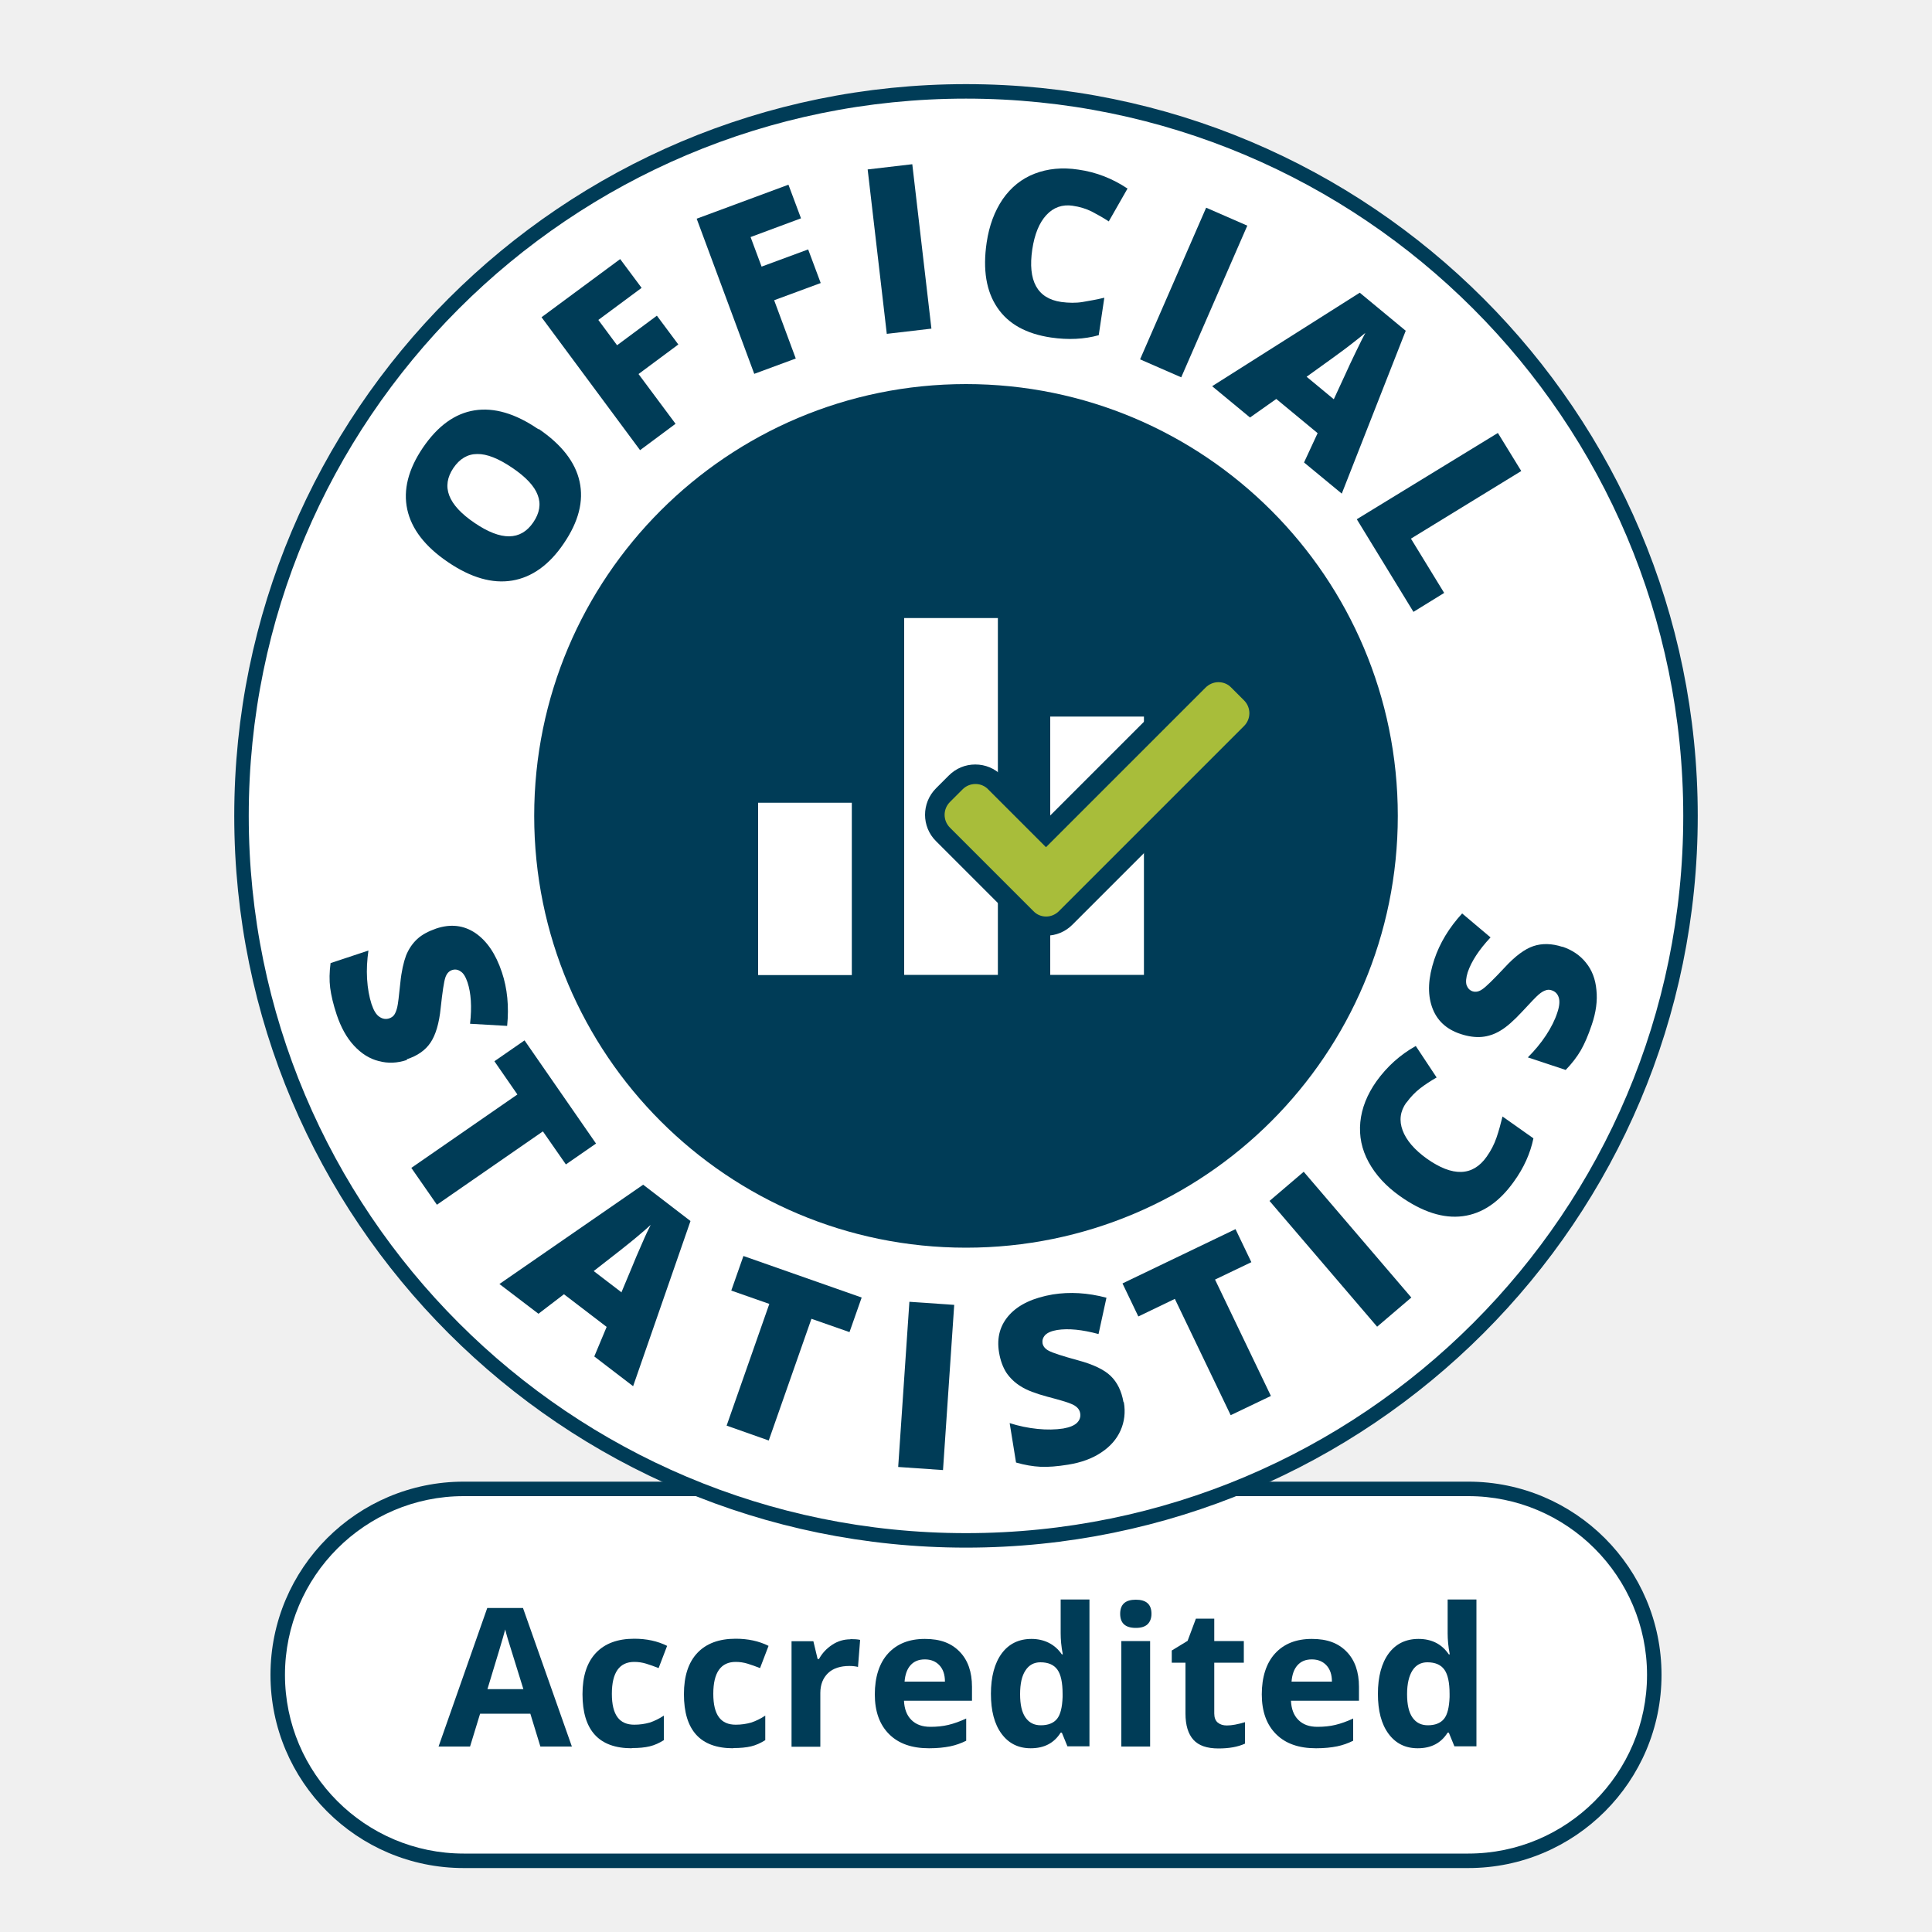
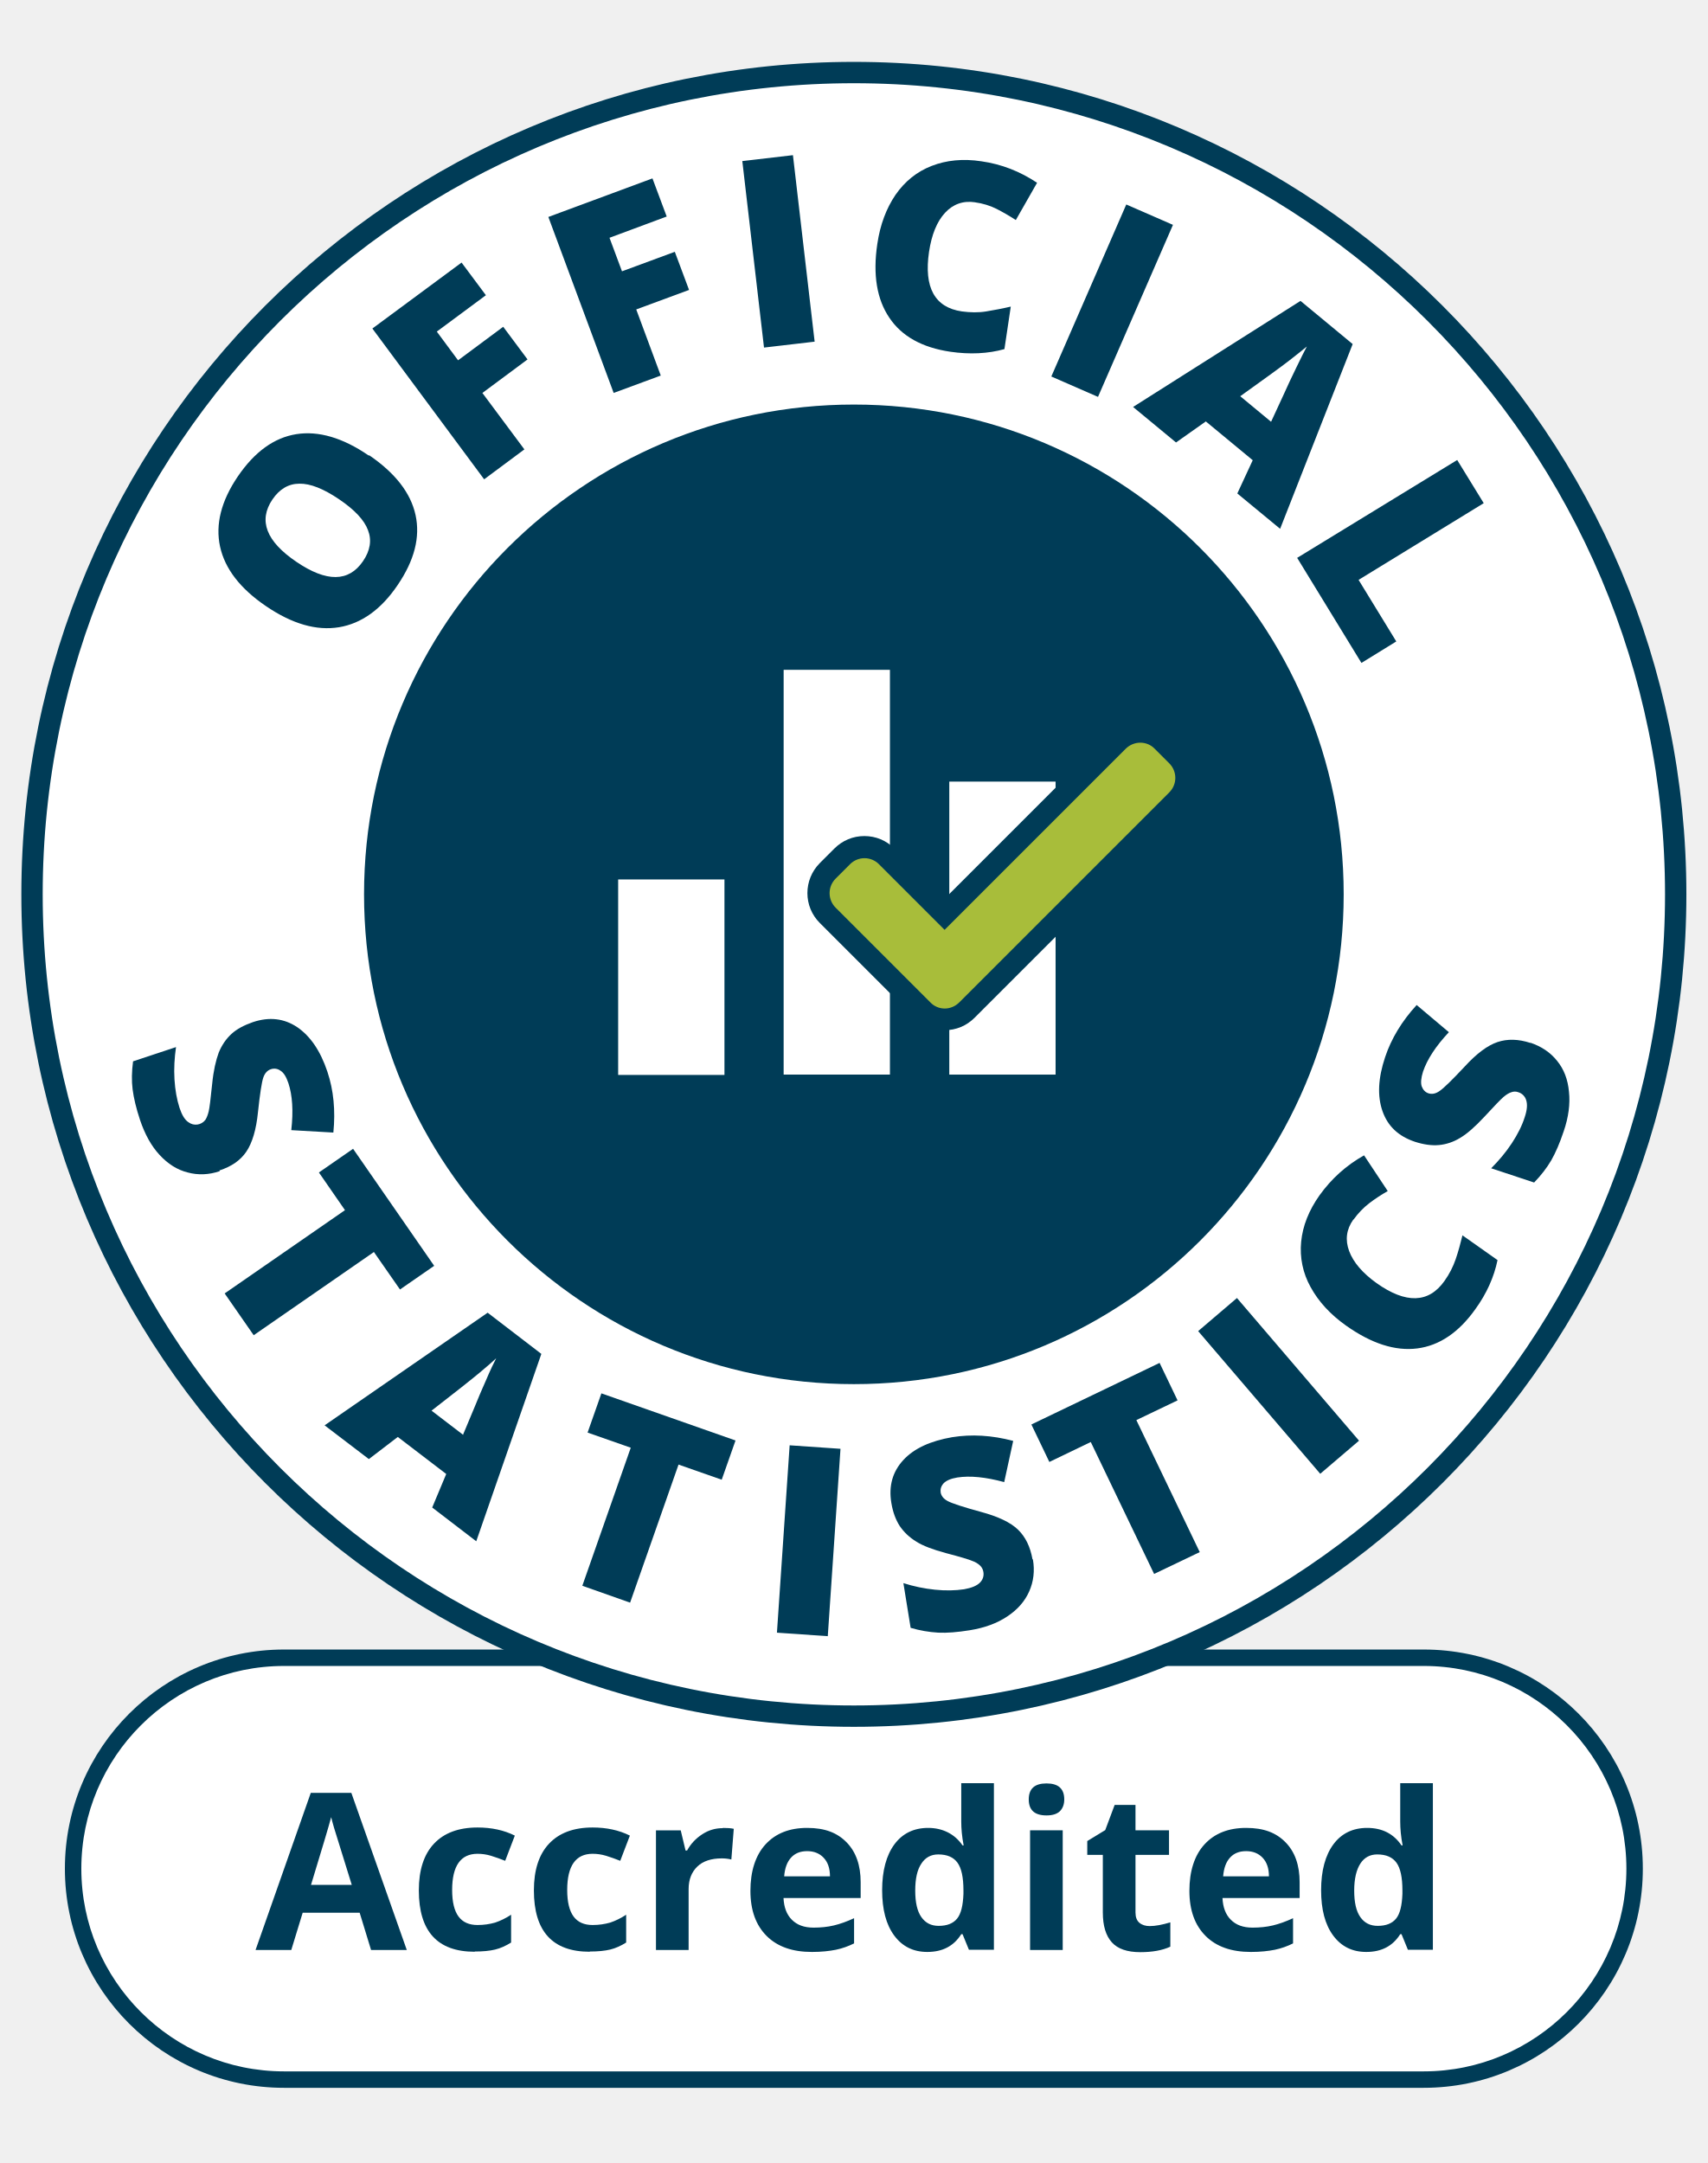
- <svg xmlns="http://www.w3.org/2000/svg" id="Layer_1" data-name="Layer 1" viewBox="0 0 100 100">
-   <defs>
-     <style>
-       .cls-1, .cls-2 {
-         fill: #fff;
-       }
- 
-       .cls-3 {
-         fill: #a8bd3a;
-       }
- 
-       .cls-2 {
-         stroke: #003c57;
-         stroke-miterlimit: 10;
-         stroke-width: .75px;
-       }
- 
-       .cls-4 {
-         fill: #003c57;
-       }
-     </style>
-   </defs>
+ <svg xmlns="http://www.w3.org/2000/svg" xml:space="preserve" width="60" height="76">
  <g>
-     <g>
-       <path class="cls-1" d="m24,96.32c-5.31,0-9.62-4.32-9.62-9.62s4.32-9.62,9.62-9.62h52c5.31,0,9.62,4.32,9.62,9.62s-4.32,9.62-9.62,9.62H24Z" />
-       <path class="cls-4" d="m76,77.44c5.1,0,9.25,4.15,9.25,9.25s-4.15,9.25-9.25,9.25H24c-5.1,0-9.25-4.15-9.25-9.25s4.15-9.25,9.25-9.25h52m0-.75H24c-5.52,0-10,4.48-10,10s4.48,10,10,10h52c5.52,0,10-4.48,10-10s-4.48-10-10-10h0Z" />
-     </g>
-     <g>
-       <path class="cls-4" d="m27.97,90.4l-.52-1.7h-2.6l-.52,1.7h-1.63l2.52-7.17h1.85l2.53,7.17h-1.63Zm-.88-2.97c-.48-1.54-.75-2.41-.81-2.61s-.1-.36-.13-.48c-.11.42-.42,1.45-.92,3.09h1.86Z" />
-       <path class="cls-4" d="m32.7,90.49c-1.7,0-2.55-.93-2.55-2.8,0-.93.23-1.64.69-2.13.46-.49,1.12-.74,1.99-.74.63,0,1.2.12,1.7.37l-.44,1.15c-.23-.09-.45-.17-.65-.23-.2-.06-.4-.09-.61-.09-.77,0-1.16.55-1.16,1.65s.39,1.6,1.16,1.6c.29,0,.55-.04.8-.11.24-.08.49-.2.73-.36v1.27c-.24.15-.48.26-.73.32-.25.06-.55.09-.93.09Z" />
-       <path class="cls-4" d="m37.95,90.49c-1.7,0-2.55-.93-2.55-2.8,0-.93.23-1.64.69-2.13.46-.49,1.12-.74,1.99-.74.63,0,1.2.12,1.7.37l-.44,1.15c-.23-.09-.45-.17-.65-.23-.2-.06-.4-.09-.61-.09-.77,0-1.16.55-1.16,1.65s.39,1.6,1.16,1.6c.29,0,.55-.04.8-.11.24-.08.49-.2.73-.36v1.27c-.24.15-.48.26-.73.32s-.56.09-.93.09Z" />
-       <path class="cls-4" d="m44.02,84.84c.2,0,.37.01.5.04l-.11,1.4c-.12-.03-.27-.05-.44-.05-.47,0-.85.12-1.11.37s-.4.59-.4,1.03v2.78h-1.49v-5.46h1.13l.22.92h.07c.17-.31.4-.55.69-.74.29-.19.6-.28.94-.28Z" />
-       <path class="cls-4" d="m48.08,90.49c-.88,0-1.57-.24-2.06-.73s-.74-1.17-.74-2.06.23-1.62.69-2.12c.46-.5,1.09-.75,1.9-.75s1.37.22,1.8.66.64,1.05.64,1.82v.72h-3.52c.02.42.14.75.38.99s.56.36.99.36c.33,0,.64-.03.93-.1s.6-.18.92-.33v1.15c-.26.13-.54.23-.83.29-.3.06-.66.1-1.08.1Zm-.21-4.6c-.32,0-.56.1-.74.3-.18.2-.28.48-.31.85h2.09c0-.37-.1-.65-.29-.85-.19-.2-.44-.3-.75-.3Z" />
-       <path class="cls-4" d="m53.35,90.49c-.64,0-1.14-.25-1.51-.75-.37-.5-.55-1.19-.55-2.07s.19-1.59.56-2.09c.37-.5.89-.75,1.54-.75s1.21.27,1.57.8h.05c-.08-.41-.11-.77-.11-1.09v-1.75h1.49v7.6h-1.14l-.29-.71h-.06c-.34.54-.85.81-1.55.81Zm.52-1.19c.38,0,.66-.11.84-.33s.27-.6.29-1.13v-.16c0-.59-.09-1.01-.27-1.26-.18-.25-.47-.38-.88-.38-.33,0-.59.14-.77.42-.19.28-.28.69-.28,1.23s.09.94.28,1.21c.19.27.45.4.79.4Z" />
-       <path class="cls-4" d="m57.98,83.53c0-.49.27-.73.81-.73s.81.24.81.73c0,.23-.07.41-.2.54-.14.13-.34.19-.61.19-.54,0-.81-.24-.81-.73Zm1.55,6.87h-1.49v-5.46h1.49v5.46Z" />
-       <path class="cls-4" d="m63.5,89.31c.26,0,.57-.06.94-.17v1.11c-.37.17-.83.25-1.37.25-.6,0-1.03-.15-1.3-.45-.27-.3-.41-.75-.41-1.36v-2.63h-.71v-.63l.82-.5.43-1.15h.95v1.16h1.53v1.12h-1.53v2.63c0,.21.06.37.18.47.12.1.28.15.47.15Z" />
-       <path class="cls-4" d="m68.11,90.49c-.88,0-1.57-.24-2.06-.73s-.74-1.17-.74-2.06.23-1.62.69-2.12c.46-.5,1.09-.75,1.9-.75s1.37.22,1.8.66.64,1.05.64,1.82v.72h-3.52c.02.42.14.75.38.99s.56.36.99.36c.33,0,.64-.03.93-.1s.6-.18.92-.33v1.15c-.26.13-.54.23-.83.29-.3.06-.66.1-1.08.1Zm-.21-4.6c-.32,0-.56.1-.74.3-.18.2-.28.48-.31.85h2.09c0-.37-.1-.65-.29-.85-.19-.2-.44-.3-.75-.3Z" />
-       <path class="cls-4" d="m73.38,90.49c-.64,0-1.14-.25-1.51-.75-.37-.5-.55-1.19-.55-2.07s.19-1.59.56-2.09c.37-.5.89-.75,1.54-.75.69,0,1.21.27,1.57.8h.05c-.08-.41-.11-.77-.11-1.09v-1.75h1.49v7.6h-1.14l-.29-.71h-.06c-.34.54-.85.81-1.55.81Zm.52-1.19c.38,0,.66-.11.84-.33.18-.22.27-.6.29-1.13v-.16c0-.59-.09-1.01-.27-1.26-.18-.25-.47-.38-.88-.38-.33,0-.59.14-.77.42-.18.28-.28.69-.28,1.23s.09.94.28,1.21c.19.27.45.4.8.4Z" />
-     </g>
-   </g>
-   <g>
-     <path class="cls-2" d="m12.5,42.23C12.5,21.52,29.29,4.73,50,4.73c20.71,0,37.5,16.79,37.5,37.5s-16.79,37.5-37.5,37.5S12.5,62.94,12.5,42.23" />
-     <g>
-       <path class="cls-4" d="m27.88,22.2c1.19.81,1.9,1.72,2.12,2.73.22,1.01-.05,2.07-.82,3.2-.75,1.11-1.65,1.75-2.67,1.92-1.03.17-2.14-.15-3.33-.96-1.18-.8-1.88-1.71-2.1-2.72-.22-1.01.05-2.08.81-3.2.77-1.13,1.66-1.77,2.67-1.93,1.01-.16,2.12.16,3.31.98Zm-3.31,4.87c1.37.93,2.38.92,3.03-.03.33-.48.41-.96.23-1.42-.17-.46-.61-.93-1.32-1.41-.71-.48-1.31-.72-1.81-.71-.5,0-.91.25-1.23.72-.65.96-.29,1.91,1.1,2.85Z" />
-       <path class="cls-4" d="m34.96,21.94l-1.83,1.36-5.1-6.88,4.07-3.01,1.11,1.49-2.24,1.66.97,1.31,2.06-1.53,1.11,1.49-2.06,1.53,1.92,2.58Z" />
-       <path class="cls-4" d="m41.18,18.56l-2.14.79-2.98-8.03,4.75-1.76.65,1.74-2.61.97.57,1.53,2.41-.89.65,1.74-2.41.89,1.12,3.02Z" />
-       <path class="cls-4" d="m45.9,17.28l-.99-8.51,2.31-.27.99,8.51-2.31.27Z" />
-       <path class="cls-4" d="m55.53,10.65c-.54-.08-1,.08-1.37.48-.37.4-.61.99-.73,1.78-.24,1.63.26,2.54,1.5,2.72.38.05.75.06,1.11,0s.74-.13,1.12-.22l-.29,1.94c-.75.21-1.58.25-2.47.12-1.28-.19-2.21-.7-2.78-1.55-.57-.84-.76-1.96-.55-3.37.13-.88.41-1.62.83-2.24.43-.62.98-1.06,1.65-1.32s1.43-.34,2.27-.21c.92.13,1.76.46,2.54.98l-.97,1.7c-.29-.19-.59-.36-.88-.51-.3-.15-.63-.25-.99-.3Z" />
-       <path class="cls-4" d="m59.01,18.6l3.42-7.85,2.13.93-3.42,7.85-2.13-.93Z" />
-       <path class="cls-4" d="m67.5,23.93l.7-1.51-2.14-1.77-1.36.96-1.96-1.62,7.64-4.84,2.38,1.97-3.31,8.43-1.95-1.61Zm1.54-3.27l.61-1.32c.13-.3.31-.67.53-1.13.22-.46.39-.79.49-.98-.15.13-.42.34-.79.63s-1.12.83-2.25,1.64l1.4,1.16Z" />
-       <path class="cls-4" d="m70.22,26.88l7.31-4.47,1.21,1.97-5.71,3.5,1.72,2.81-1.59.98-2.93-4.79Z" />
-     </g>
-     <g>
-       <path class="cls-4" d="m21.07,54.86c-.5.17-.99.19-1.47.06-.48-.12-.9-.39-1.28-.8-.38-.41-.67-.94-.89-1.59-.18-.54-.29-1.01-.34-1.4-.05-.39-.04-.82.02-1.28l1.96-.65c-.07.49-.1.98-.07,1.47.03.49.11.93.23,1.3.11.33.24.55.41.66.16.11.33.14.51.08.11-.04.2-.1.26-.19.06-.09.11-.22.15-.38.04-.16.09-.58.16-1.26.06-.61.17-1.08.3-1.43.14-.34.33-.62.58-.85s.58-.4.98-.54c.75-.25,1.42-.17,2.02.23.6.41,1.06,1.08,1.38,2.04.28.84.37,1.76.27,2.77l-1.92-.11c.1-.88.05-1.59-.13-2.14-.1-.29-.21-.48-.36-.57-.14-.1-.29-.12-.44-.07-.16.05-.28.18-.35.39-.07.21-.15.73-.24,1.57-.08.8-.26,1.4-.53,1.8s-.68.68-1.23.86Z" />
-       <path class="cls-4" d="m22.61,62.35l-1.32-1.9,5.49-3.8-1.19-1.72,1.56-1.08,3.7,5.34-1.56,1.08-1.19-1.71-5.49,3.8Z" />
-       <path class="cls-4" d="m30.76,70.21l.64-1.53-2.21-1.69-1.32,1.01-2.02-1.54,7.44-5.14,2.45,1.88-2.97,8.55-2.01-1.54Zm1.41-3.33l.56-1.34c.12-.3.28-.68.49-1.15.2-.47.36-.8.46-.99-.15.14-.4.36-.76.66-.36.3-1.09.88-2.19,1.73l1.45,1.11Z" />
-       <path class="cls-4" d="m39.79,74.56l-2.18-.77,2.21-6.3-1.97-.69.63-1.79,6.12,2.15-.63,1.79-1.97-.69-2.21,6.3Z" />
-       <path class="cls-4" d="m46.49,75.93l.58-8.55,2.32.16-.58,8.55-2.32-.16Z" />
-       <path class="cls-4" d="m58.17,72.58c.09.52.03,1.01-.17,1.46s-.53.83-1,1.14c-.46.31-1.03.52-1.71.63-.56.09-1.04.13-1.44.11-.39-.02-.81-.09-1.26-.22l-.33-2.04c.47.15.95.25,1.44.3.49.05.93.04,1.33-.02.34-.06.58-.16.72-.3s.19-.31.16-.49c-.02-.12-.07-.21-.15-.29-.08-.08-.19-.15-.35-.21-.16-.07-.56-.19-1.21-.36-.59-.16-1.05-.33-1.36-.53-.31-.19-.56-.43-.75-.71-.18-.28-.31-.63-.38-1.05-.13-.78.06-1.43.55-1.96s1.24-.87,2.23-1.04c.88-.14,1.8-.09,2.78.17l-.41,1.88c-.85-.23-1.56-.3-2.14-.21-.3.05-.5.14-.62.26-.12.13-.16.27-.14.42.03.17.14.3.33.4.19.1.7.27,1.51.49.78.21,1.35.48,1.69.81.34.33.56.78.66,1.35Z" />
-       <path class="cls-4" d="m65.79,72.25l-2.09,1-2.89-6.02-1.89.91-.82-1.71,5.85-2.81.82,1.71-1.88.9,2.89,6.02Z" />
-       <path class="cls-4" d="m71.28,68.67l-5.57-6.51,1.77-1.51,5.57,6.51-1.77,1.51Z" />
-       <path class="cls-4" d="m72.79,57.07c-.32.45-.38.93-.19,1.44s.61,1,1.25,1.46c1.34.95,2.38.92,3.1-.1.22-.31.39-.64.51-.99.12-.35.22-.72.31-1.09l1.6,1.13c-.16.77-.49,1.52-1.02,2.25-.75,1.05-1.63,1.65-2.64,1.78-1.01.13-2.09-.22-3.25-1.04-.72-.51-1.26-1.1-1.62-1.76s-.5-1.35-.43-2.07c.07-.72.35-1.43.84-2.12.54-.75,1.21-1.36,2.03-1.82l1.08,1.63c-.3.17-.59.36-.85.56s-.5.45-.71.74Z" />
-       <path class="cls-4" d="m80.87,49c.5.17.91.44,1.22.83.31.38.49.85.54,1.41.06.55-.02,1.16-.24,1.8-.18.54-.37.98-.57,1.33-.2.34-.46.68-.78,1.01l-1.96-.65c.35-.35.67-.73.94-1.14.27-.41.47-.81.59-1.19.11-.33.13-.58.07-.77s-.18-.31-.36-.37c-.11-.04-.22-.04-.32,0-.1.03-.22.1-.35.21-.13.11-.42.41-.88.91-.42.45-.78.77-1.1.96-.31.19-.64.3-.97.33-.33.03-.7-.02-1.1-.15-.75-.25-1.24-.71-1.48-1.4s-.2-1.5.12-2.46c.28-.84.76-1.64,1.44-2.38l1.47,1.24c-.6.64-.99,1.24-1.18,1.8-.09.29-.11.51-.06.67.06.16.16.27.31.32.16.05.33.02.51-.11.18-.12.56-.49,1.14-1.11.55-.6,1.05-.97,1.5-1.12.45-.15.95-.14,1.5.04Z" />
-     </g>
-     <g>
-       <circle class="cls-4" cx="50" cy="42.23" r="22.35" />
-       <g>
-         <rect class="cls-1" x="39.24" y="41.55" width="4.85" height="8.92" />
-         <rect class="cls-1" x="46.8" y="31.99" width="4.85" height="18.47" />
-         <rect class="cls-1" x="54.36" y="37.09" width="4.85" height="13.37" />
-       </g>
-       <g>
-         <path class="cls-3" d="m54.15,47.93c-.38,0-.75-.15-1.02-.42l-4.32-4.32c-.56-.56-.56-1.47,0-2.04l.67-.66c.27-.27.63-.42,1.02-.42s.75.15,1.02.42l2.64,2.64,7.9-7.9c.27-.27.63-.42,1.02-.42s.75.15,1.02.42l.66.66c.56.56.56,1.47,0,2.04l-9.58,9.58c-.27.27-.63.42-1.02.42Z" />
-         <path class="cls-4" d="m63.07,35.31c.24,0,.48.09.66.28l.66.66c.37.37.37.96,0,1.33l-9.58,9.58c-.18.18-.42.28-.66.28s-.48-.09-.66-.28l-4.32-4.32c-.37-.37-.37-.96,0-1.33l.66-.66c.18-.18.42-.27.66-.27s.48.09.66.28l2.99,2.99,8.26-8.26c.18-.18.42-.28.66-.28m0-1c-.52,0-1,.2-1.37.57l-7.55,7.55-2.29-2.29c-.37-.37-.85-.57-1.37-.57s-1,.2-1.37.57l-.66.66c-.76.76-.76,1.99,0,2.74l4.32,4.32c.37.37.85.57,1.37.57s1-.2,1.37-.57l9.58-9.58c.37-.37.57-.85.57-1.37s-.2-1-.57-1.37l-.66-.66c-.37-.37-.85-.57-1.37-.57h0Z" />
-       </g>
-     </g>
+     <path d="M24 96.32c-5.31 0-9.62-4.32-9.62-9.62 0-5.3 4.32-9.62 9.62-9.62h52c5.31 0 9.62 4.32 9.62 9.62 0 5.3-4.32 9.62-9.62 9.62H24Z" style="stroke:none;stroke-width:1;stroke-dasharray:none;stroke-linecap:butt;stroke-dashoffset:0;stroke-linejoin:miter;stroke-miterlimit:4;fill:#fff;fill-rule:nonzero;opacity:1" transform="matrix(.77 0 0 .77 -8.5 -1.093)" vector-effect="non-scaling-stroke" />
+     <path d="M76 77.44c5.1 0 9.25 4.15 9.25 9.25S81.1 95.94 76 95.94H24c-5.1 0-9.25-4.15-9.25-9.25s4.15-9.25 9.25-9.25h52m0-.75H24c-5.52 0-10 4.48-10 10s4.48 10 10 10h52c5.52 0 10-4.48 10-10s-4.48-10-10-10Z" style="stroke:none;stroke-width:1;stroke-dasharray:none;stroke-linecap:butt;stroke-dashoffset:0;stroke-linejoin:miter;stroke-miterlimit:4;fill:#003c57;fill-rule:nonzero;opacity:1" transform="matrix(.77 0 0 .77 -8.5 -1.093)" vector-effect="non-scaling-stroke" />
+     <path d="m27.97 90.4-.52-1.7h-2.6l-.52 1.7H22.7l2.52-7.17h1.85l2.53 7.17h-1.63Zm-.88-2.97c-.48-1.54-.75-2.41-.81-2.61-.06-.2-.1-.36-.13-.48-.11.42-.42 1.45-.92 3.09h1.86Z" style="stroke:none;stroke-width:1;stroke-dasharray:none;stroke-linecap:butt;stroke-dashoffset:0;stroke-linejoin:miter;stroke-miterlimit:4;fill:#003c57;fill-rule:nonzero;opacity:1" transform="matrix(.77 0 0 .77 -8.5 -1.093)" vector-effect="non-scaling-stroke" />
+     <path d="M32.7 90.49c-1.7 0-2.55-.93-2.55-2.8 0-.93.23-1.64.69-2.13.46-.49 1.12-.74 1.99-.74.63 0 1.2.12 1.7.37l-.44 1.15a8.66 8.66 0 0 0-.65-.23c-.2-.06-.4-.09-.61-.09-.77 0-1.16.55-1.16 1.65 0 1.1.39 1.6 1.16 1.6.29 0 .55-.04.8-.11.24-.08.49-.2.73-.36v1.27c-.24.15-.48.26-.73.32s-.55.09-.93.09ZM37.95 90.49c-1.7 0-2.55-.93-2.55-2.8 0-.93.23-1.64.69-2.13.46-.49 1.12-.74 1.99-.74.63 0 1.2.12 1.7.37l-.44 1.15a8.66 8.66 0 0 0-.65-.23c-.2-.06-.4-.09-.61-.09-.77 0-1.16.55-1.16 1.65 0 1.1.39 1.6 1.16 1.6.29 0 .55-.04.8-.11.24-.08.49-.2.73-.36v1.27c-.24.15-.48.26-.73.32s-.56.09-.93.09ZM44.02 84.84c.2 0 .37.01.5.04l-.11 1.4a1.84 1.84 0 0 0-.44-.05c-.47 0-.85.12-1.11.37-.26.25-.4.59-.4 1.03v2.78h-1.49v-5.46h1.13l.22.92h.07c.17-.31.4-.55.69-.74.29-.19.6-.28.94-.28Z" style="stroke:none;stroke-width:1;stroke-dasharray:none;stroke-linecap:butt;stroke-dashoffset:0;stroke-linejoin:miter;stroke-miterlimit:4;fill:#003c57;fill-rule:nonzero;opacity:1" transform="matrix(.77 0 0 .77 -8.5 -1.1)" vector-effect="non-scaling-stroke" />
+     <path d="M48.08 90.49c-.88 0-1.57-.24-2.06-.73s-.74-1.17-.74-2.06c0-.89.23-1.62.69-2.12.46-.5 1.09-.75 1.9-.75.81 0 1.37.22 1.8.66.43.44.64 1.05.64 1.82v.72h-3.52c.02.42.14.75.38.99s.56.36.99.36c.33 0 .64-.03.93-.1.29-.07.6-.18.92-.33v1.15c-.26.13-.54.23-.83.29-.3.06-.66.1-1.08.1Zm-.21-4.6c-.32 0-.56.1-.74.3-.18.2-.28.48-.31.85h2.09c0-.37-.1-.65-.29-.85-.19-.2-.44-.3-.75-.3ZM53.35 90.49c-.64 0-1.14-.25-1.51-.75-.37-.5-.55-1.19-.55-2.07 0-.88.19-1.59.56-2.09.37-.5.89-.75 1.54-.75s1.21.27 1.57.8h.05c-.08-.41-.11-.77-.11-1.09v-1.75h1.49v7.6h-1.14l-.29-.71h-.06c-.34.54-.85.81-1.55.81Zm.52-1.19c.38 0 .66-.11.84-.33.18-.22.27-.6.29-1.13v-.16c0-.59-.09-1.01-.27-1.26-.18-.25-.47-.38-.88-.38-.33 0-.59.14-.77.42-.19.28-.28.69-.28 1.23s.09.94.28 1.21c.19.27.45.4.79.4ZM57.98 83.53c0-.49.27-.73.81-.73s.81.24.81.73c0 .23-.07.41-.2.54-.14.13-.34.19-.61.19-.54 0-.81-.24-.81-.73Zm1.55 6.87h-1.49v-5.46h1.49v5.46ZM63.5 89.31c.26 0 .57-.06.94-.17v1.11c-.37.17-.83.25-1.37.25-.6 0-1.03-.15-1.3-.45-.27-.3-.41-.75-.41-1.36v-2.63h-.71v-.63l.82-.5.43-1.15h.95v1.16h1.53v1.12h-1.53v2.63c0 .21.06.37.18.47.12.1.28.15.47.15ZM68.11 90.49c-.88 0-1.57-.24-2.06-.73s-.74-1.17-.74-2.06c0-.89.23-1.62.69-2.12.46-.5 1.09-.75 1.9-.75.81 0 1.37.22 1.8.66.43.44.64 1.05.64 1.82v.72h-3.52c.02.42.14.75.38.99s.56.36.99.36c.33 0 .64-.03.93-.1.29-.07.6-.18.92-.33v1.15c-.26.13-.54.23-.83.29-.3.06-.66.1-1.08.1Zm-.21-4.6c-.32 0-.56.1-.74.3-.18.2-.28.48-.31.85h2.09c0-.37-.1-.65-.29-.85-.19-.2-.44-.3-.75-.3ZM73.38 90.49c-.64 0-1.14-.25-1.51-.75-.37-.5-.55-1.19-.55-2.07 0-.88.19-1.59.56-2.09.37-.5.89-.75 1.54-.75.69 0 1.21.27 1.57.8h.05c-.08-.41-.11-.77-.11-1.09v-1.75h1.49v7.6h-1.14l-.29-.71h-.06c-.34.54-.85.81-1.55.81Zm.52-1.19c.38 0 .66-.11.84-.33.18-.22.27-.6.29-1.13v-.16c0-.59-.09-1.01-.27-1.26-.18-.25-.47-.38-.88-.38-.33 0-.59.14-.77.42-.18.28-.28.69-.28 1.23s.09.94.28 1.21c.19.27.45.4.8.4Z" style="stroke:none;stroke-width:1;stroke-dasharray:none;stroke-linecap:butt;stroke-dashoffset:0;stroke-linejoin:miter;stroke-miterlimit:4;fill:#003c57;fill-rule:nonzero;opacity:1" transform="matrix(.77 0 0 .77 -8.5 -1.093)" vector-effect="non-scaling-stroke" />
+     <path stroke-linecap="round" d="M12.5 42.23c0-20.71 16.79-37.5 37.5-37.5s37.5 16.79 37.5 37.5-16.79 37.5-37.5 37.5-37.5-16.79-37.5-37.5" style="stroke:#003c57;stroke-width:.75;stroke-dasharray:none;stroke-linecap:butt;stroke-dashoffset:0;stroke-linejoin:miter;stroke-miterlimit:10;fill:#fff;fill-rule:nonzero;opacity:1" transform="matrix(.77 0 0 .77 -8.5 -1.093)" vector-effect="non-scaling-stroke" />
+     <path d="M27.88 22.2c1.19.81 1.9 1.72 2.12 2.73.22 1.01-.05 2.07-.82 3.2-.75 1.11-1.65 1.75-2.67 1.92-1.03.17-2.14-.15-3.33-.96-1.18-.8-1.88-1.71-2.1-2.72-.22-1.01.05-2.08.81-3.2.77-1.13 1.66-1.77 2.67-1.93 1.01-.16 2.12.16 3.31.98Zm-3.31 4.87c1.37.93 2.38.92 3.03-.03.33-.48.41-.96.23-1.42-.17-.46-.61-.93-1.32-1.41-.71-.48-1.31-.72-1.81-.71-.5 0-.91.25-1.23.72-.65.96-.29 1.91 1.1 2.85ZM34.96 21.94l-1.83 1.36-5.1-6.88 4.07-3.01 1.11 1.49-2.24 1.66.97 1.31L34 16.34l1.11 1.49-2.06 1.53 1.92 2.58Z" style="stroke:none;stroke-width:1;stroke-dasharray:none;stroke-linecap:butt;stroke-dashoffset:0;stroke-linejoin:miter;stroke-miterlimit:4;fill:#003c57;fill-rule:nonzero;opacity:1" transform="matrix(.77 0 0 .77 -8.5 -1.1)" vector-effect="non-scaling-stroke" />
+     <path d="m41.18 18.56-2.14.79-2.98-8.03 4.75-1.76.65 1.74-2.61.97.57 1.53 2.41-.89.65 1.74-2.41.89 1.12 3.02ZM45.9 17.28l-.99-8.51 2.31-.27.99 8.51-2.31.27ZM55.53 10.65c-.54-.08-1 .08-1.37.48-.37.4-.61.99-.73 1.78-.24 1.63.26 2.54 1.5 2.72.38.05.75.06 1.11 0 .36-.06.74-.13 1.12-.22l-.29 1.94c-.75.21-1.58.25-2.47.12-1.28-.19-2.21-.7-2.78-1.55-.57-.84-.76-1.96-.55-3.37.13-.88.41-1.62.83-2.24.43-.62.98-1.06 1.65-1.32.67-.26 1.43-.34 2.27-.21.92.13 1.76.46 2.54.98l-.97 1.7c-.29-.19-.59-.36-.88-.51-.3-.15-.63-.25-.99-.3ZM59.01 18.6l3.42-7.85 2.13.93-3.42 7.85-2.13-.93ZM67.5 23.93l.7-1.51-2.14-1.77-1.36.96-1.96-1.62 7.64-4.84 2.38 1.97-3.31 8.43-1.95-1.61Zm1.54-3.27.61-1.32c.13-.3.31-.67.53-1.13.22-.46.39-.79.49-.98-.15.13-.42.34-.79.63-.37.29-1.12.83-2.25 1.64l1.4 1.16ZM70.22 26.88l7.31-4.47 1.21 1.97-5.71 3.5 1.72 2.81-1.59.98-2.93-4.79ZM21.07 54.86c-.5.17-.99.19-1.47.06-.48-.12-.9-.39-1.28-.8-.38-.41-.67-.94-.89-1.59-.18-.54-.29-1.01-.34-1.4-.05-.39-.04-.82.02-1.28l1.96-.65c-.07.49-.1.98-.07 1.47s.11.93.23 1.3c.11.33.24.55.41.66a.551.551 0 0 0 .77-.11c.06-.09.11-.22.15-.38.04-.16.09-.58.16-1.26.06-.61.17-1.08.3-1.43.14-.34.33-.62.58-.85.25-.23.58-.4.98-.54.75-.25 1.42-.17 2.02.23.6.41 1.06 1.08 1.38 2.04.28.84.37 1.76.27 2.77l-1.92-.11c.1-.88.05-1.59-.13-2.14-.1-.29-.21-.48-.36-.57a.47.47 0 0 0-.44-.07c-.16.05-.28.18-.35.39-.07.21-.15.73-.24 1.57-.08.8-.26 1.4-.53 1.8-.27.4-.68.68-1.23.86Z" style="stroke:none;stroke-width:1;stroke-dasharray:none;stroke-linecap:butt;stroke-dashoffset:0;stroke-linejoin:miter;stroke-miterlimit:4;fill:#003c57;fill-rule:nonzero;opacity:1" transform="matrix(.77 0 0 .77 -8.5 -1.093)" vector-effect="non-scaling-stroke" />
+     <path d="m22.61 62.35-1.32-1.9 5.49-3.8-1.19-1.72 1.56-1.08 3.7 5.34-1.56 1.08-1.19-1.71-5.49 3.8Z" style="stroke:none;stroke-width:1;stroke-dasharray:none;stroke-linecap:butt;stroke-dashoffset:0;stroke-linejoin:miter;stroke-miterlimit:4;fill:#003c57;fill-rule:nonzero;opacity:1" transform="matrix(.77 0 0 .77 -8.5 -1.1)" vector-effect="non-scaling-stroke" />
+     <path d="m30.76 70.21.64-1.53-2.21-1.69L27.87 68l-2.02-1.54 7.44-5.14 2.45 1.88-2.97 8.55-2.01-1.54Zm1.41-3.33.56-1.34c.12-.3.28-.68.49-1.15.2-.47.36-.8.46-.99-.15.14-.4.36-.76.66-.36.3-1.09.88-2.19 1.73l1.45 1.11Z" style="stroke:none;stroke-width:1;stroke-dasharray:none;stroke-linecap:butt;stroke-dashoffset:0;stroke-linejoin:miter;stroke-miterlimit:4;fill:#003c57;fill-rule:nonzero;opacity:1" transform="matrix(.77 0 0 .77 -8.5 -1.093)" vector-effect="non-scaling-stroke" />
+     <path d="m39.79 74.56-2.18-.77 2.21-6.3-1.97-.69.63-1.79 6.12 2.15-.63 1.79-1.97-.69-2.21 6.3ZM46.49 75.93l.58-8.55 2.32.16-.58 8.55-2.32-.16Z" style="stroke:none;stroke-width:1;stroke-dasharray:none;stroke-linecap:butt;stroke-dashoffset:0;stroke-linejoin:miter;stroke-miterlimit:4;fill:#003c57;fill-rule:nonzero;opacity:1" transform="matrix(.77 0 0 .77 -8.5 -1.1)" vector-effect="non-scaling-stroke" />
+     <path d="M58.17 72.58c.09.52.03 1.01-.17 1.46-.2.45-.53.83-1 1.14-.46.31-1.03.52-1.71.63-.56.09-1.04.13-1.44.11a5.57 5.57 0 0 1-1.26-.22l-.33-2.04c.47.15.95.25 1.44.3.49.05.93.04 1.33-.02.34-.06.58-.16.72-.3.14-.14.19-.31.16-.49a.51.51 0 0 0-.15-.29.953.953 0 0 0-.35-.21c-.16-.07-.56-.19-1.21-.36-.59-.16-1.05-.33-1.36-.53-.31-.19-.56-.43-.75-.71-.18-.28-.31-.63-.38-1.05-.13-.78.06-1.43.55-1.96.49-.53 1.24-.87 2.23-1.04.88-.14 1.8-.09 2.78.17l-.41 1.88c-.85-.23-1.56-.3-2.14-.21-.3.05-.5.14-.62.26-.12.13-.16.27-.14.42.03.17.14.3.33.4.19.1.7.27 1.51.49.78.21 1.35.48 1.69.81.34.33.56.78.66 1.35Z" style="stroke:none;stroke-width:1;stroke-dasharray:none;stroke-linecap:butt;stroke-dashoffset:0;stroke-linejoin:miter;stroke-miterlimit:4;fill:#003c57;fill-rule:nonzero;opacity:1" transform="matrix(.77 0 0 .77 -8.5 -1.093)" vector-effect="non-scaling-stroke" />
+     <path d="m65.79 72.25-2.09 1-2.89-6.02-1.89.91-.82-1.71 5.85-2.81.82 1.71-1.88.9 2.89 6.02Z" style="stroke:none;stroke-width:1;stroke-dasharray:none;stroke-linecap:butt;stroke-dashoffset:0;stroke-linejoin:miter;stroke-miterlimit:4;fill:#003c57;fill-rule:nonzero;opacity:1" transform="matrix(.77 0 0 .77 -8.5 -1.1)" vector-effect="non-scaling-stroke" />
+     <path d="m71.28 68.67-5.57-6.51 1.77-1.51 5.57 6.51-1.77 1.51ZM72.79 57.07c-.32.45-.38.93-.19 1.44.19.51.61 1 1.25 1.46 1.34.95 2.38.92 3.1-.1.22-.31.39-.64.51-.99s.22-.72.31-1.09l1.6 1.13c-.16.77-.49 1.52-1.02 2.25-.75 1.05-1.63 1.65-2.64 1.78-1.01.13-2.09-.22-3.25-1.04-.72-.51-1.26-1.1-1.62-1.76a3.52 3.52 0 0 1-.43-2.07c.07-.72.35-1.43.84-2.12.54-.75 1.21-1.36 2.03-1.82l1.08 1.63c-.3.17-.59.36-.85.56-.26.2-.5.45-.71.74ZM80.87 49c.5.17.91.44 1.22.83.31.38.49.85.54 1.41.06.55-.02 1.16-.24 1.8-.18.54-.37.98-.57 1.33-.2.34-.46.68-.78 1.01l-1.96-.65c.35-.35.67-.73.94-1.14.27-.41.47-.81.59-1.19.11-.33.13-.58.07-.77a.536.536 0 0 0-.36-.37.441.441 0 0 0-.32 0c-.1.03-.22.1-.35.21-.13.11-.42.41-.88.91-.42.45-.78.77-1.1.96-.31.19-.64.3-.97.33-.33.03-.7-.02-1.1-.15-.75-.25-1.24-.71-1.48-1.4s-.2-1.5.12-2.46c.28-.84.76-1.64 1.44-2.38l1.47 1.24c-.6.64-.99 1.24-1.18 1.8-.09.29-.11.51-.06.67.06.16.16.27.31.32.16.05.33.02.51-.11.18-.12.56-.49 1.14-1.11.55-.6 1.05-.97 1.5-1.12.45-.15.95-.14 1.5.04Z" style="stroke:none;stroke-width:1;stroke-dasharray:none;stroke-linecap:butt;stroke-dashoffset:0;stroke-linejoin:miter;stroke-miterlimit:4;fill:#003c57;fill-rule:nonzero;opacity:1" transform="matrix(.77 0 0 .77 -8.5 -1.093)" vector-effect="non-scaling-stroke" />
+     <circle r="22.35" style="stroke:none;stroke-width:1;stroke-dasharray:none;stroke-linecap:butt;stroke-dashoffset:0;stroke-linejoin:miter;stroke-miterlimit:4;fill:#003c57;fill-rule:nonzero;opacity:1" transform="matrix(.77 0 0 .77 30 31.424)" vector-effect="non-scaling-stroke" />
+     <rect width="4.85" height="8.92" x="-2.425" y="-4.46" rx="0" ry="0" style="stroke:none;stroke-width:1;stroke-dasharray:none;stroke-linecap:butt;stroke-dashoffset:0;stroke-linejoin:miter;stroke-miterlimit:4;fill:#fff;fill-rule:nonzero;opacity:1" transform="matrix(.77 0 0 .77 23.586 34.335)" vector-effect="non-scaling-stroke" />
+     <rect width="4.85" height="18.47" x="-2.425" y="-9.235" rx="0" ry="0" style="stroke:none;stroke-width:1;stroke-dasharray:none;stroke-linecap:butt;stroke-dashoffset:0;stroke-linejoin:miter;stroke-miterlimit:4;fill:#fff;fill-rule:nonzero;opacity:1" transform="matrix(.77 0 0 .77 29.4 30.646)" vector-effect="non-scaling-stroke" />
+     <rect width="4.85" height="13.37" x="-2.425" y="-6.685" rx="0" ry="0" style="stroke:none;stroke-width:1;stroke-dasharray:none;stroke-linecap:butt;stroke-dashoffset:0;stroke-linejoin:miter;stroke-miterlimit:4;fill:#fff;fill-rule:nonzero;opacity:1" transform="matrix(.77 0 0 .77 35.22 32.61)" vector-effect="non-scaling-stroke" />
+     <path d="M54.15 47.93c-.38 0-.75-.15-1.02-.42l-4.32-4.32c-.56-.56-.56-1.47 0-2.04l.67-.66c.27-.27.63-.42 1.02-.42s.75.15 1.02.42l2.64 2.64 7.9-7.9c.27-.27.63-.42 1.02-.42s.75.15 1.02.42l.66.66c.56.56.56 1.47 0 2.04l-9.58 9.58c-.27.27-.63.42-1.02.42Z" style="stroke:none;stroke-width:1;stroke-dasharray:none;stroke-linecap:butt;stroke-dashoffset:0;stroke-linejoin:miter;stroke-miterlimit:4;fill:#a8bd3a;fill-rule:nonzero;opacity:1" transform="matrix(.77 0 0 .77 -8.5 -1.093)" vector-effect="non-scaling-stroke" />
+     <path d="M63.07 35.31a.9.9 0 0 1 .66.28l.66.66c.37.37.37.96 0 1.33l-9.58 9.58c-.18.18-.42.28-.66.28a.9.9 0 0 1-.66-.28l-4.32-4.32a.936.936 0 0 1 0-1.33l.66-.66a.93.93 0 0 1 1.32.01l2.99 2.99 8.26-8.26c.18-.18.42-.28.66-.28m0-1c-.52 0-1 .2-1.37.57l-7.55 7.55-2.29-2.29c-.37-.37-.85-.57-1.37-.57-.52 0-1 .2-1.37.57l-.66.66c-.76.76-.76 1.99 0 2.74l4.32 4.32c.37.37.85.57 1.37.57.52 0 1-.2 1.37-.57l9.58-9.58c.37-.37.57-.85.57-1.37 0-.52-.2-1-.57-1.37l-.66-.66c-.37-.37-.85-.57-1.37-.57Z" style="stroke:none;stroke-width:1;stroke-dasharray:none;stroke-linecap:butt;stroke-dashoffset:0;stroke-linejoin:miter;stroke-miterlimit:4;fill:#003c57;fill-rule:nonzero;opacity:1" transform="matrix(.77 0 0 .77 -8.5 -1.093)" vector-effect="non-scaling-stroke" />
  </g>
</svg>
